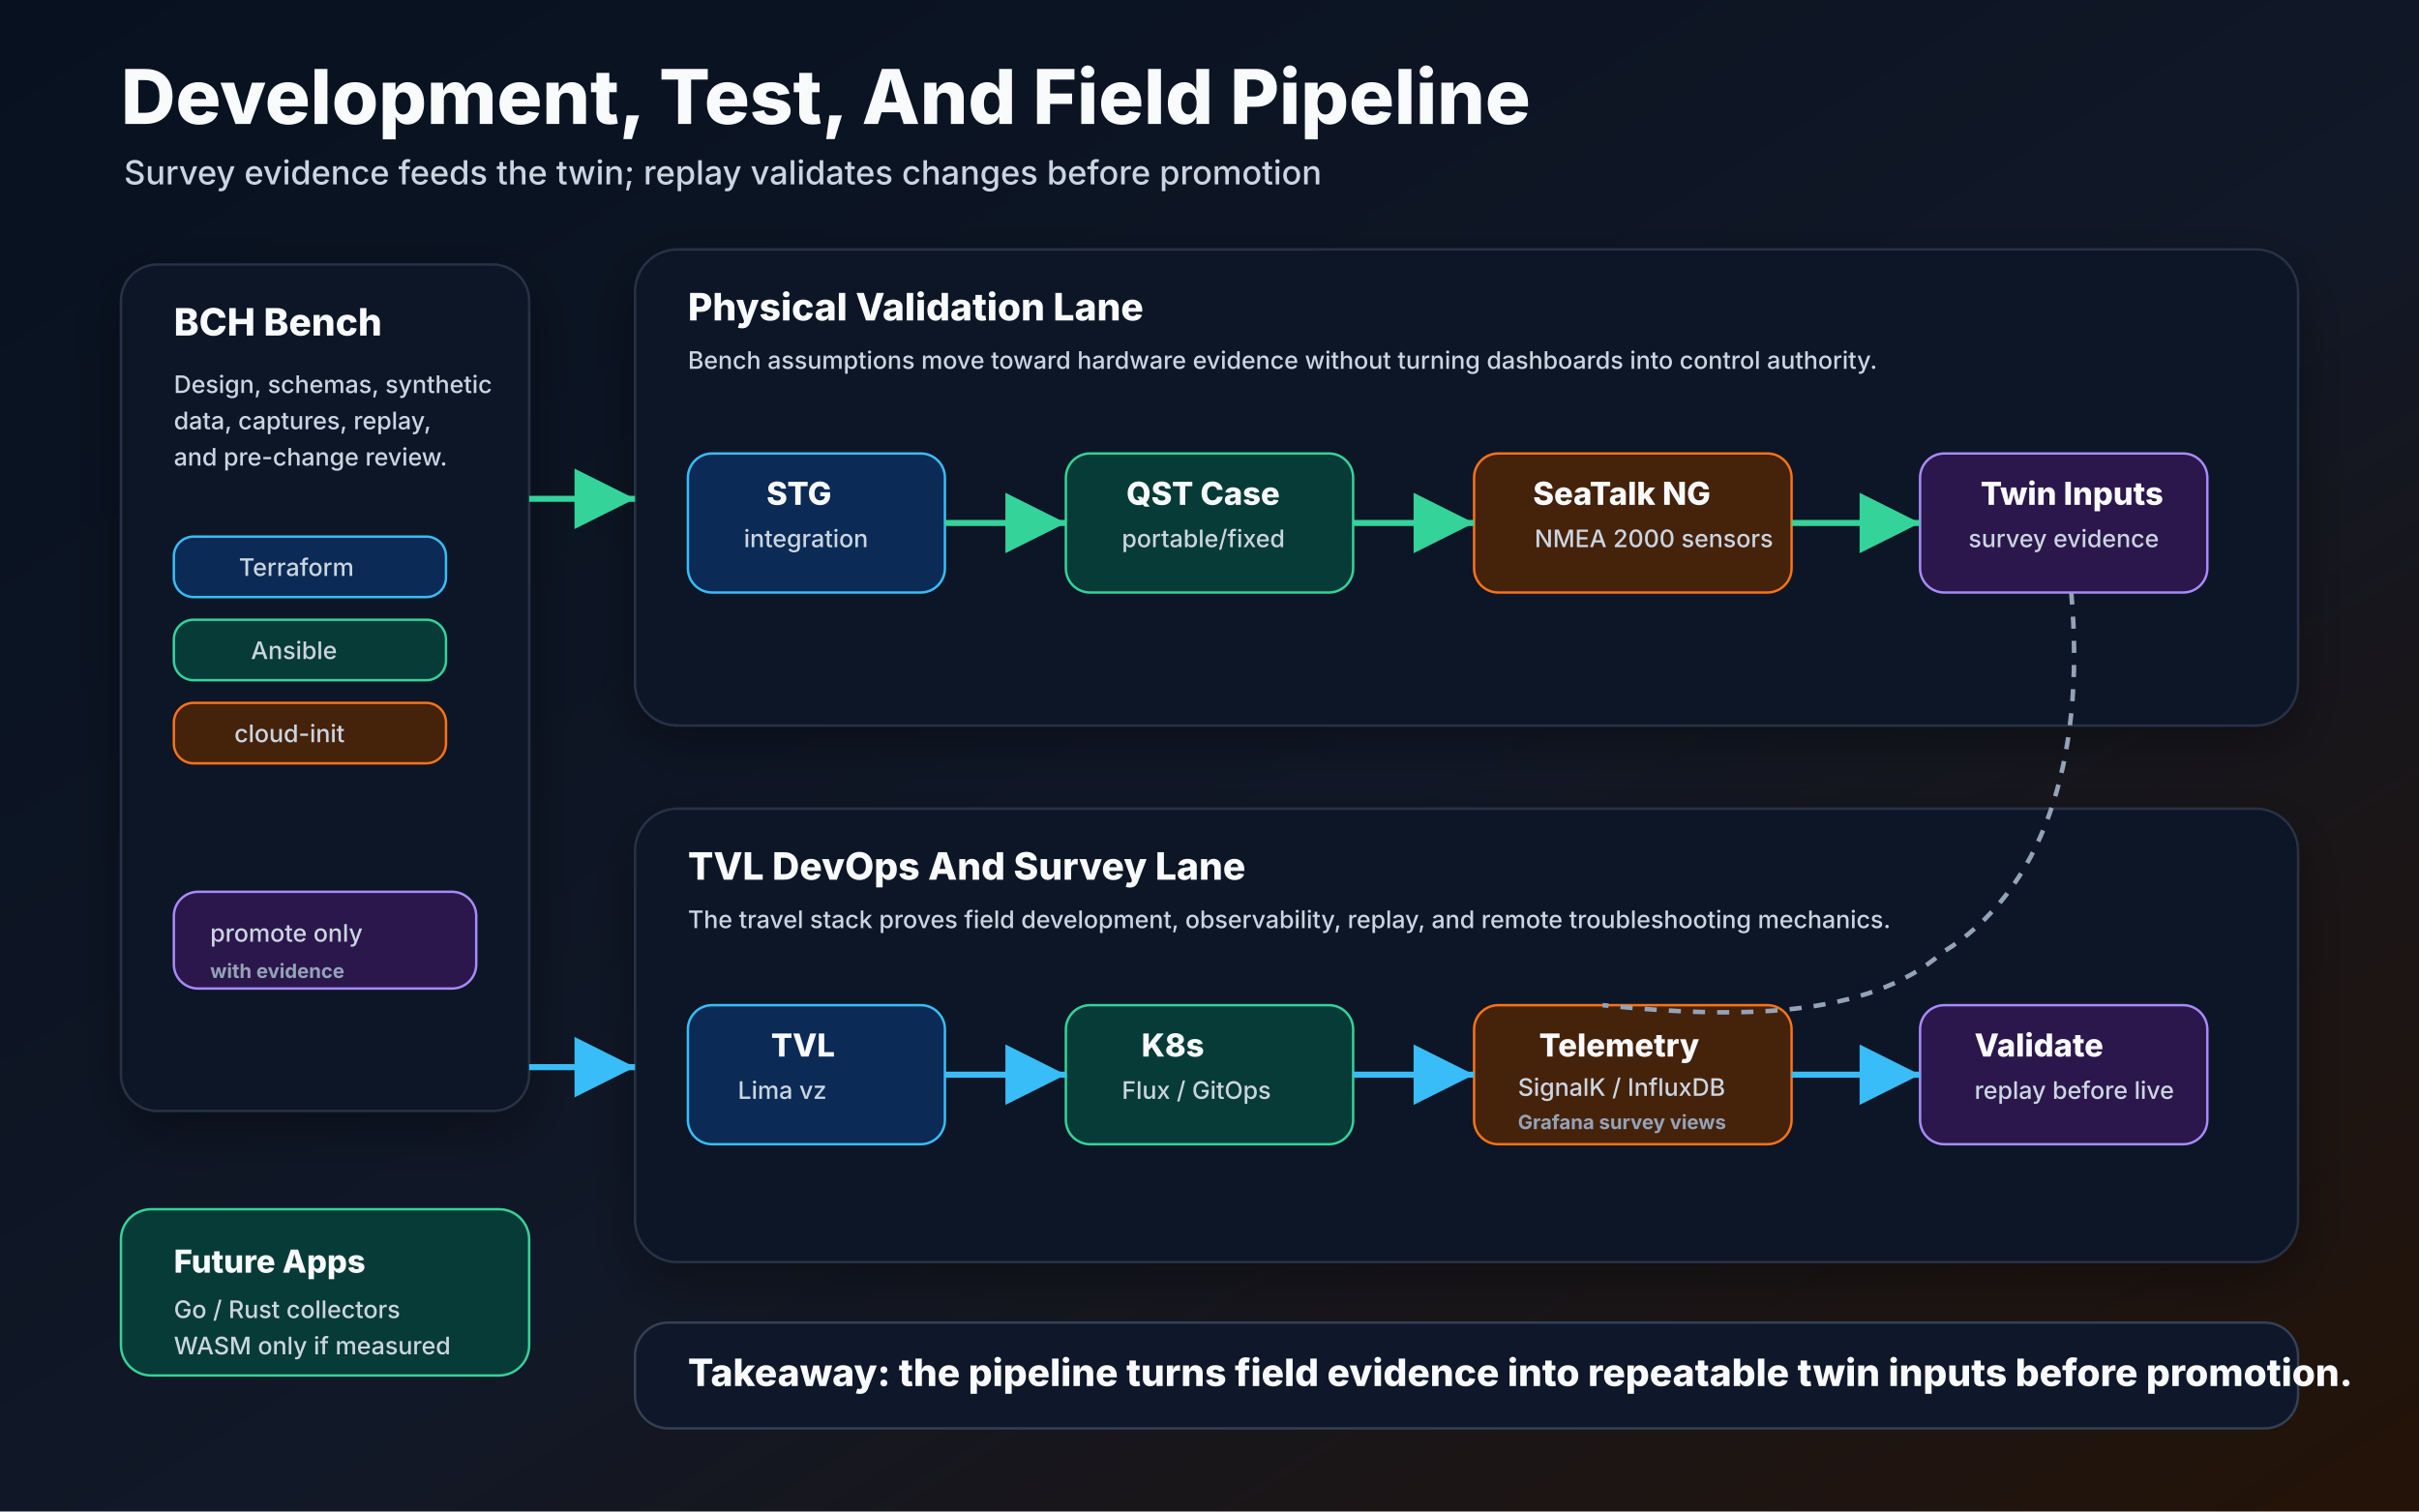
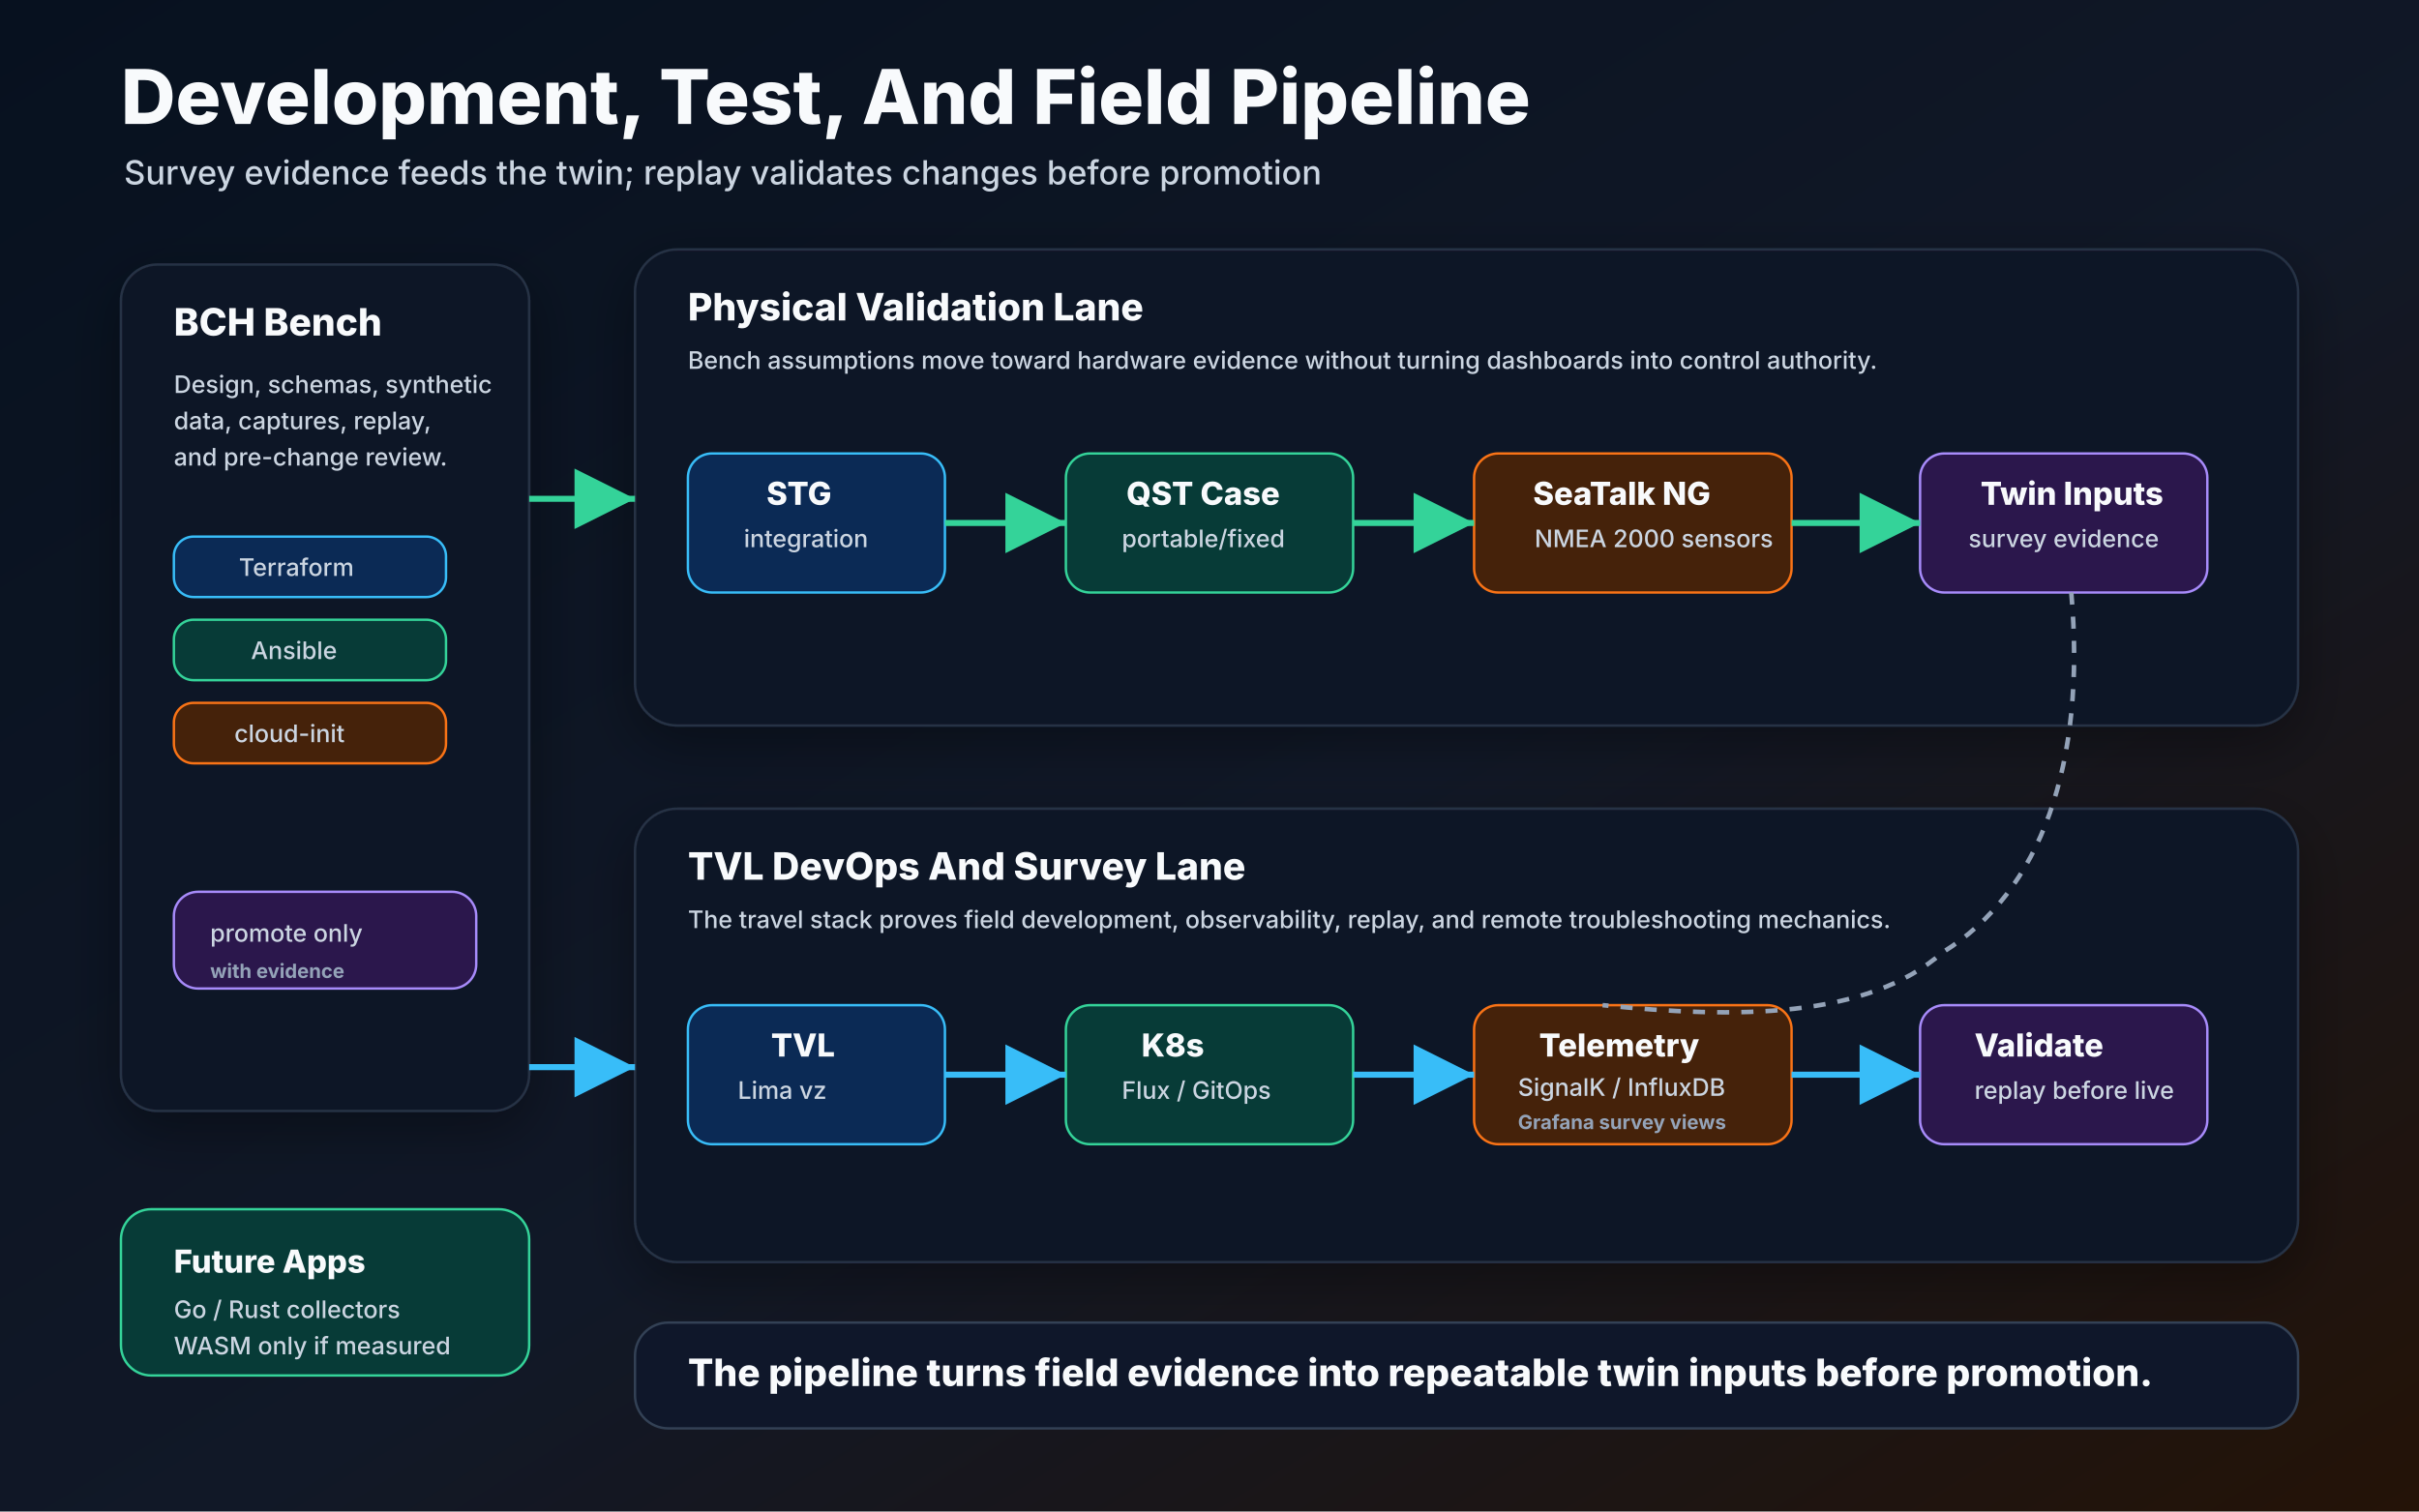
<svg xmlns="http://www.w3.org/2000/svg" width="1600" height="1000" viewBox="0 0 1600 1000" role="img" aria-labelledby="title desc">
  <defs>
    <linearGradient id="bg" x1="0" y1="0" x2="1" y2="1">
      <stop offset="0" stop-color="#07111f" />
      <stop offset="0.55" stop-color="#111827" />
      <stop offset="1" stop-color="#241307" />
    </linearGradient>
    <filter id="shadow" x="-20%" y="-20%" width="140%" height="140%">
      <feDropShadow dx="0" dy="12" stdDeviation="18" flood-color="#000" flood-opacity="0.35" />
    </filter>
    <marker id="arrowb" markerWidth="14" markerHeight="14" refX="10" refY="5" orient="auto" markerUnits="strokeWidth">
      <path d="M0,0 L10,5 L0,10 z" fill="#38bdf8" />
    </marker>
    <marker id="arrowt" markerWidth="14" markerHeight="14" refX="10" refY="5" orient="auto" markerUnits="strokeWidth">
      <path d="M0,0 L10,5 L0,10 z" fill="#34d399" />
    </marker>
    <style>.title{font:800 50px -apple-system,BlinkMacSystemFont,"Segoe UI",sans-serif;fill:#f8fafc}.sub{font:500 22px -apple-system,BlinkMacSystemFont,"Segoe UI",sans-serif;fill:#cbd5e1}.h{font:800 25px -apple-system,BlinkMacSystemFont,"Segoe UI",sans-serif;fill:#f8fafc}.label{font:800 21px -apple-system,BlinkMacSystemFont,"Segoe UI",sans-serif;fill:#f8fafc}.s{font:500 16px -apple-system,BlinkMacSystemFont,"Segoe UI",sans-serif;fill:#cbd5e1}.tiny{font:700 13px -apple-system,BlinkMacSystemFont,"Segoe UI",sans-serif;fill:#94a3b8}.panel{fill:#111827;stroke:#263244;stroke-width:1.6;filter:url(#shadow)}.box{stroke-width:1.6}.blue{fill:#0b2a55;stroke:#38bdf8}.teal{fill:#073b37;stroke:#34d399}.orange{fill:#45220a;stroke:#f97316}.purple{fill:#2b174c;stroke:#a78bfa}.lineb{stroke:#38bdf8;stroke-width:4;fill:none;marker-end:url(#arrowb)}.linet{stroke:#34d399;stroke-width:4;fill:none;marker-end:url(#arrowt)}.dash{stroke:#94a3b8;stroke-width:3;stroke-dasharray:8 8;fill:none}</style>
  </defs>
  <rect width="1600" height="1000" fill="url(#bg)" />
  <text x="80" y="82" class="title">Development, Test, And Field Pipeline</text>
  <text x="82" y="122" class="sub">Survey evidence feeds the twin; replay validates changes before promotion</text>
  <rect x="80" y="175" width="270" height="560" rx="24" class="panel" />
  <text x="115" y="222" class="h">BCH Bench</text>
  <text x="115" y="260" class="s">Design, schemas, synthetic</text>
  <text x="115" y="284" class="s">data, captures, replay,</text>
  <text x="115" y="308" class="s">and pre-change review.</text>
  <rect x="115" y="355" width="180" height="40" rx="13" class="box blue" />
  <text x="158" y="381" class="s">Terraform</text>
  <rect x="115" y="410" width="180" height="40" rx="13" class="box teal" />
  <text x="166" y="436" class="s">Ansible</text>
  <rect x="115" y="465" width="180" height="40" rx="13" class="box orange" />
  <text x="155" y="491" class="s">cloud-init</text>
  <rect x="115" y="590" width="200" height="64" rx="16" class="box purple" />
  <text x="139" y="623" class="s">promote only</text>
  <text x="139" y="647" class="tiny">with evidence</text>
  <rect x="420" y="165" width="1100" height="315" rx="28" class="panel" />
  <text x="455" y="212" class="h">Physical Validation Lane</text>
  <text x="455" y="244" class="s">Bench assumptions move toward hardware evidence without turning dashboards into control authority.</text>
  <rect x="455" y="300" width="170" height="92" rx="16" class="box blue" />
  <text x="507" y="334" class="label">STG</text>
  <text x="492" y="362" class="s">integration</text>
  <rect x="705" y="300" width="190" height="92" rx="16" class="box teal" />
  <text x="745" y="334" class="label">QST Case</text>
  <text x="742" y="362" class="s">portable/fixed</text>
  <rect x="975" y="300" width="210" height="92" rx="16" class="box orange" />
  <text x="1014" y="334" class="label">SeaTalk NG</text>
  <text x="1015" y="362" class="s">NMEA 2000 sensors</text>
  <rect x="1270" y="300" width="190" height="92" rx="16" class="box purple" />
  <text x="1310" y="334" class="label">Twin Inputs</text>
  <text x="1302" y="362" class="s">survey evidence</text>
  <path d="M350 330 C382 330 392 330 420 330" class="linet" />
  <path d="M625 346 L705 346" class="linet" />
  <path d="M895 346 L975 346" class="linet" />
  <path d="M1185 346 L1270 346" class="linet" />
  <rect x="420" y="535" width="1100" height="300" rx="28" class="panel" />
  <text x="455" y="582" class="h">TVL DevOps And Survey Lane</text>
  <text x="455" y="614" class="s">The travel stack proves field development, observability, replay, and remote troubleshooting mechanics.</text>
  <rect x="455" y="665" width="170" height="92" rx="16" class="box blue" />
  <text x="510" y="699" class="label">TVL</text>
  <text x="488" y="727" class="s">Lima vz</text>
  <rect x="705" y="665" width="190" height="92" rx="16" class="box teal" />
  <text x="755" y="699" class="label">K8s</text>
  <text x="742" y="727" class="s">Flux / GitOps</text>
  <rect x="975" y="665" width="210" height="92" rx="16" class="box orange" />
  <text x="1018" y="699" class="label">Telemetry</text>
  <text x="1004" y="725" class="s">SignalK / InfluxDB</text>
  <text x="1004" y="747" class="tiny">Grafana survey views</text>
  <rect x="1270" y="665" width="190" height="92" rx="16" class="box purple" />
  <text x="1306" y="699" class="label">Validate</text>
  <text x="1306" y="727" class="s">replay before live</text>
  <path d="M350 706 C382 706 392 706 420 706" class="lineb" />
  <path d="M625 711 L705 711" class="lineb" />
  <path d="M895 711 L975 711" class="lineb" />
  <path d="M1185 711 L1270 711" class="lineb" />
  <path d="M1370 392 C1380 505 1350 590 1285 630 C1235 674 1148 674 1060 665" class="dash" />
  <rect x="80" y="800" width="270" height="110" rx="20" fill="#073b37" stroke="#34d399" stroke-width="1.6" />
  <text x="115" y="842" class="label">Future Apps</text>
  <text x="115" y="872" class="s">Go / Rust collectors</text>
  <text x="115" y="896" class="s">WASM only if measured</text>
  <rect x="420" y="875" width="1100" height="70" rx="22" fill="#0f172a" stroke="#334155" stroke-width="1.6" />
-   <text x="455" y="917" class="h">Takeaway: the pipeline turns field evidence into repeatable twin inputs before promotion.</text>
+   <text x="455" y="917" class="h">The pipeline turns field evidence into repeatable twin inputs before promotion.</text>
</svg>
